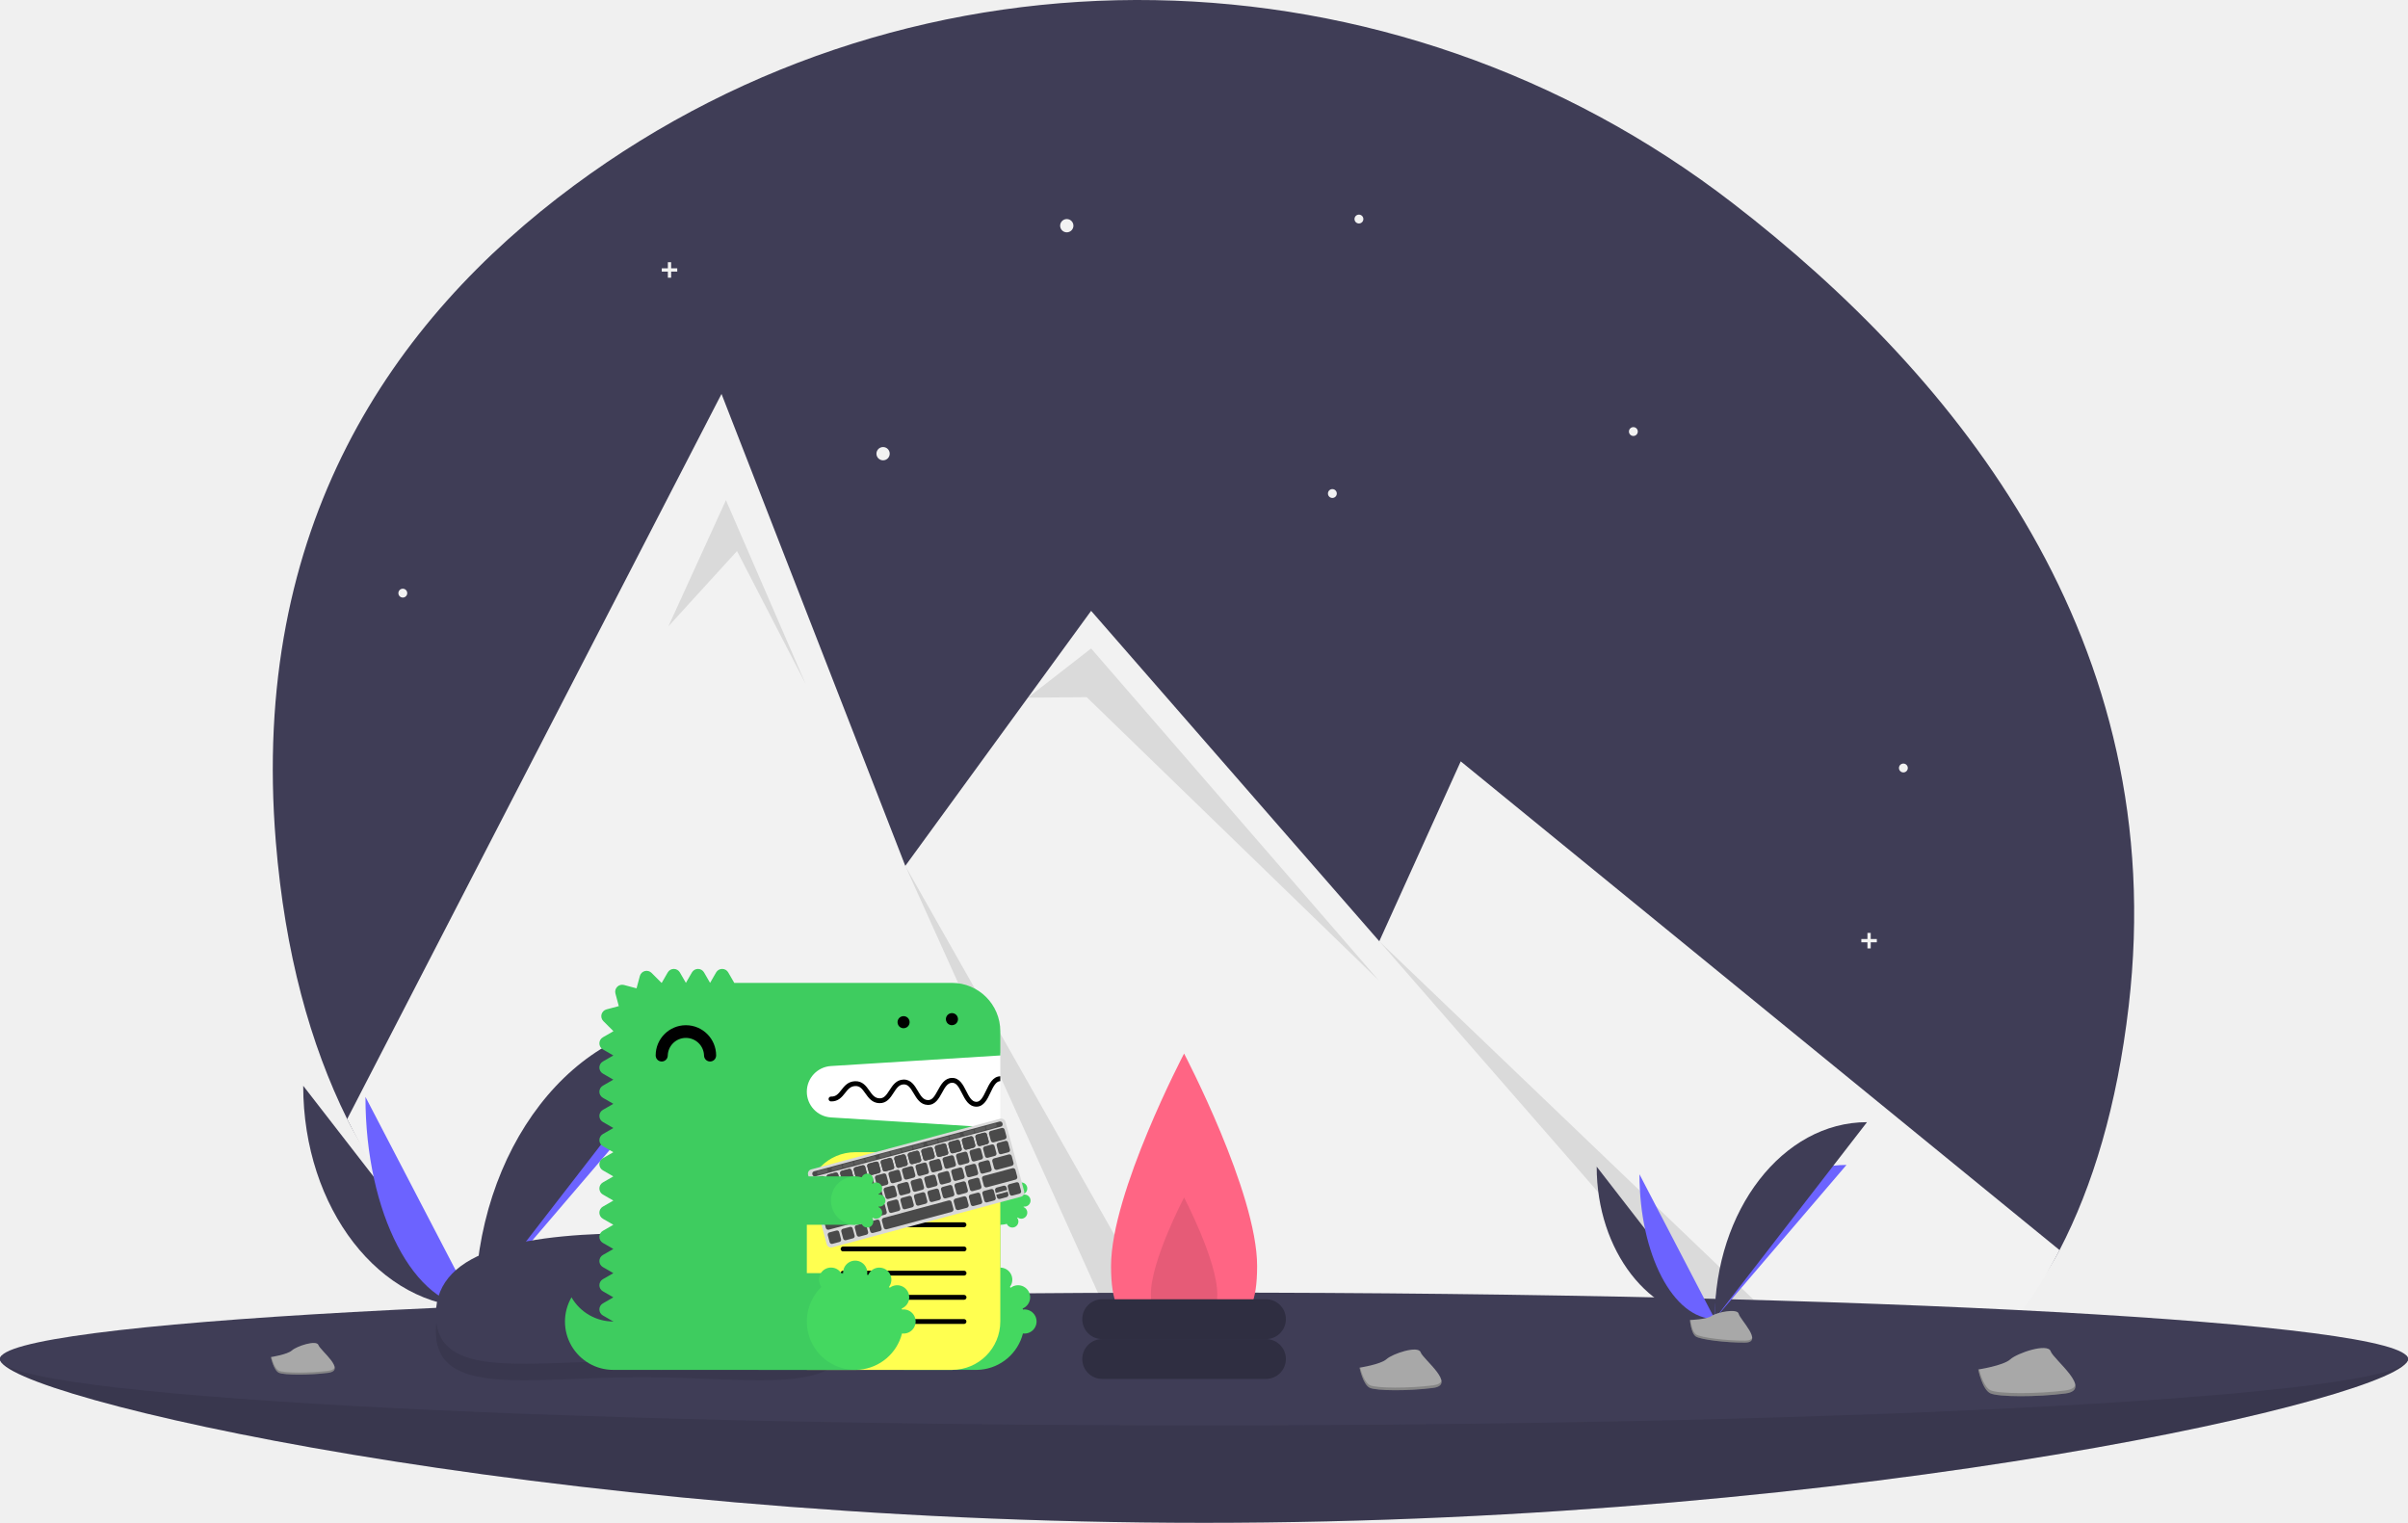
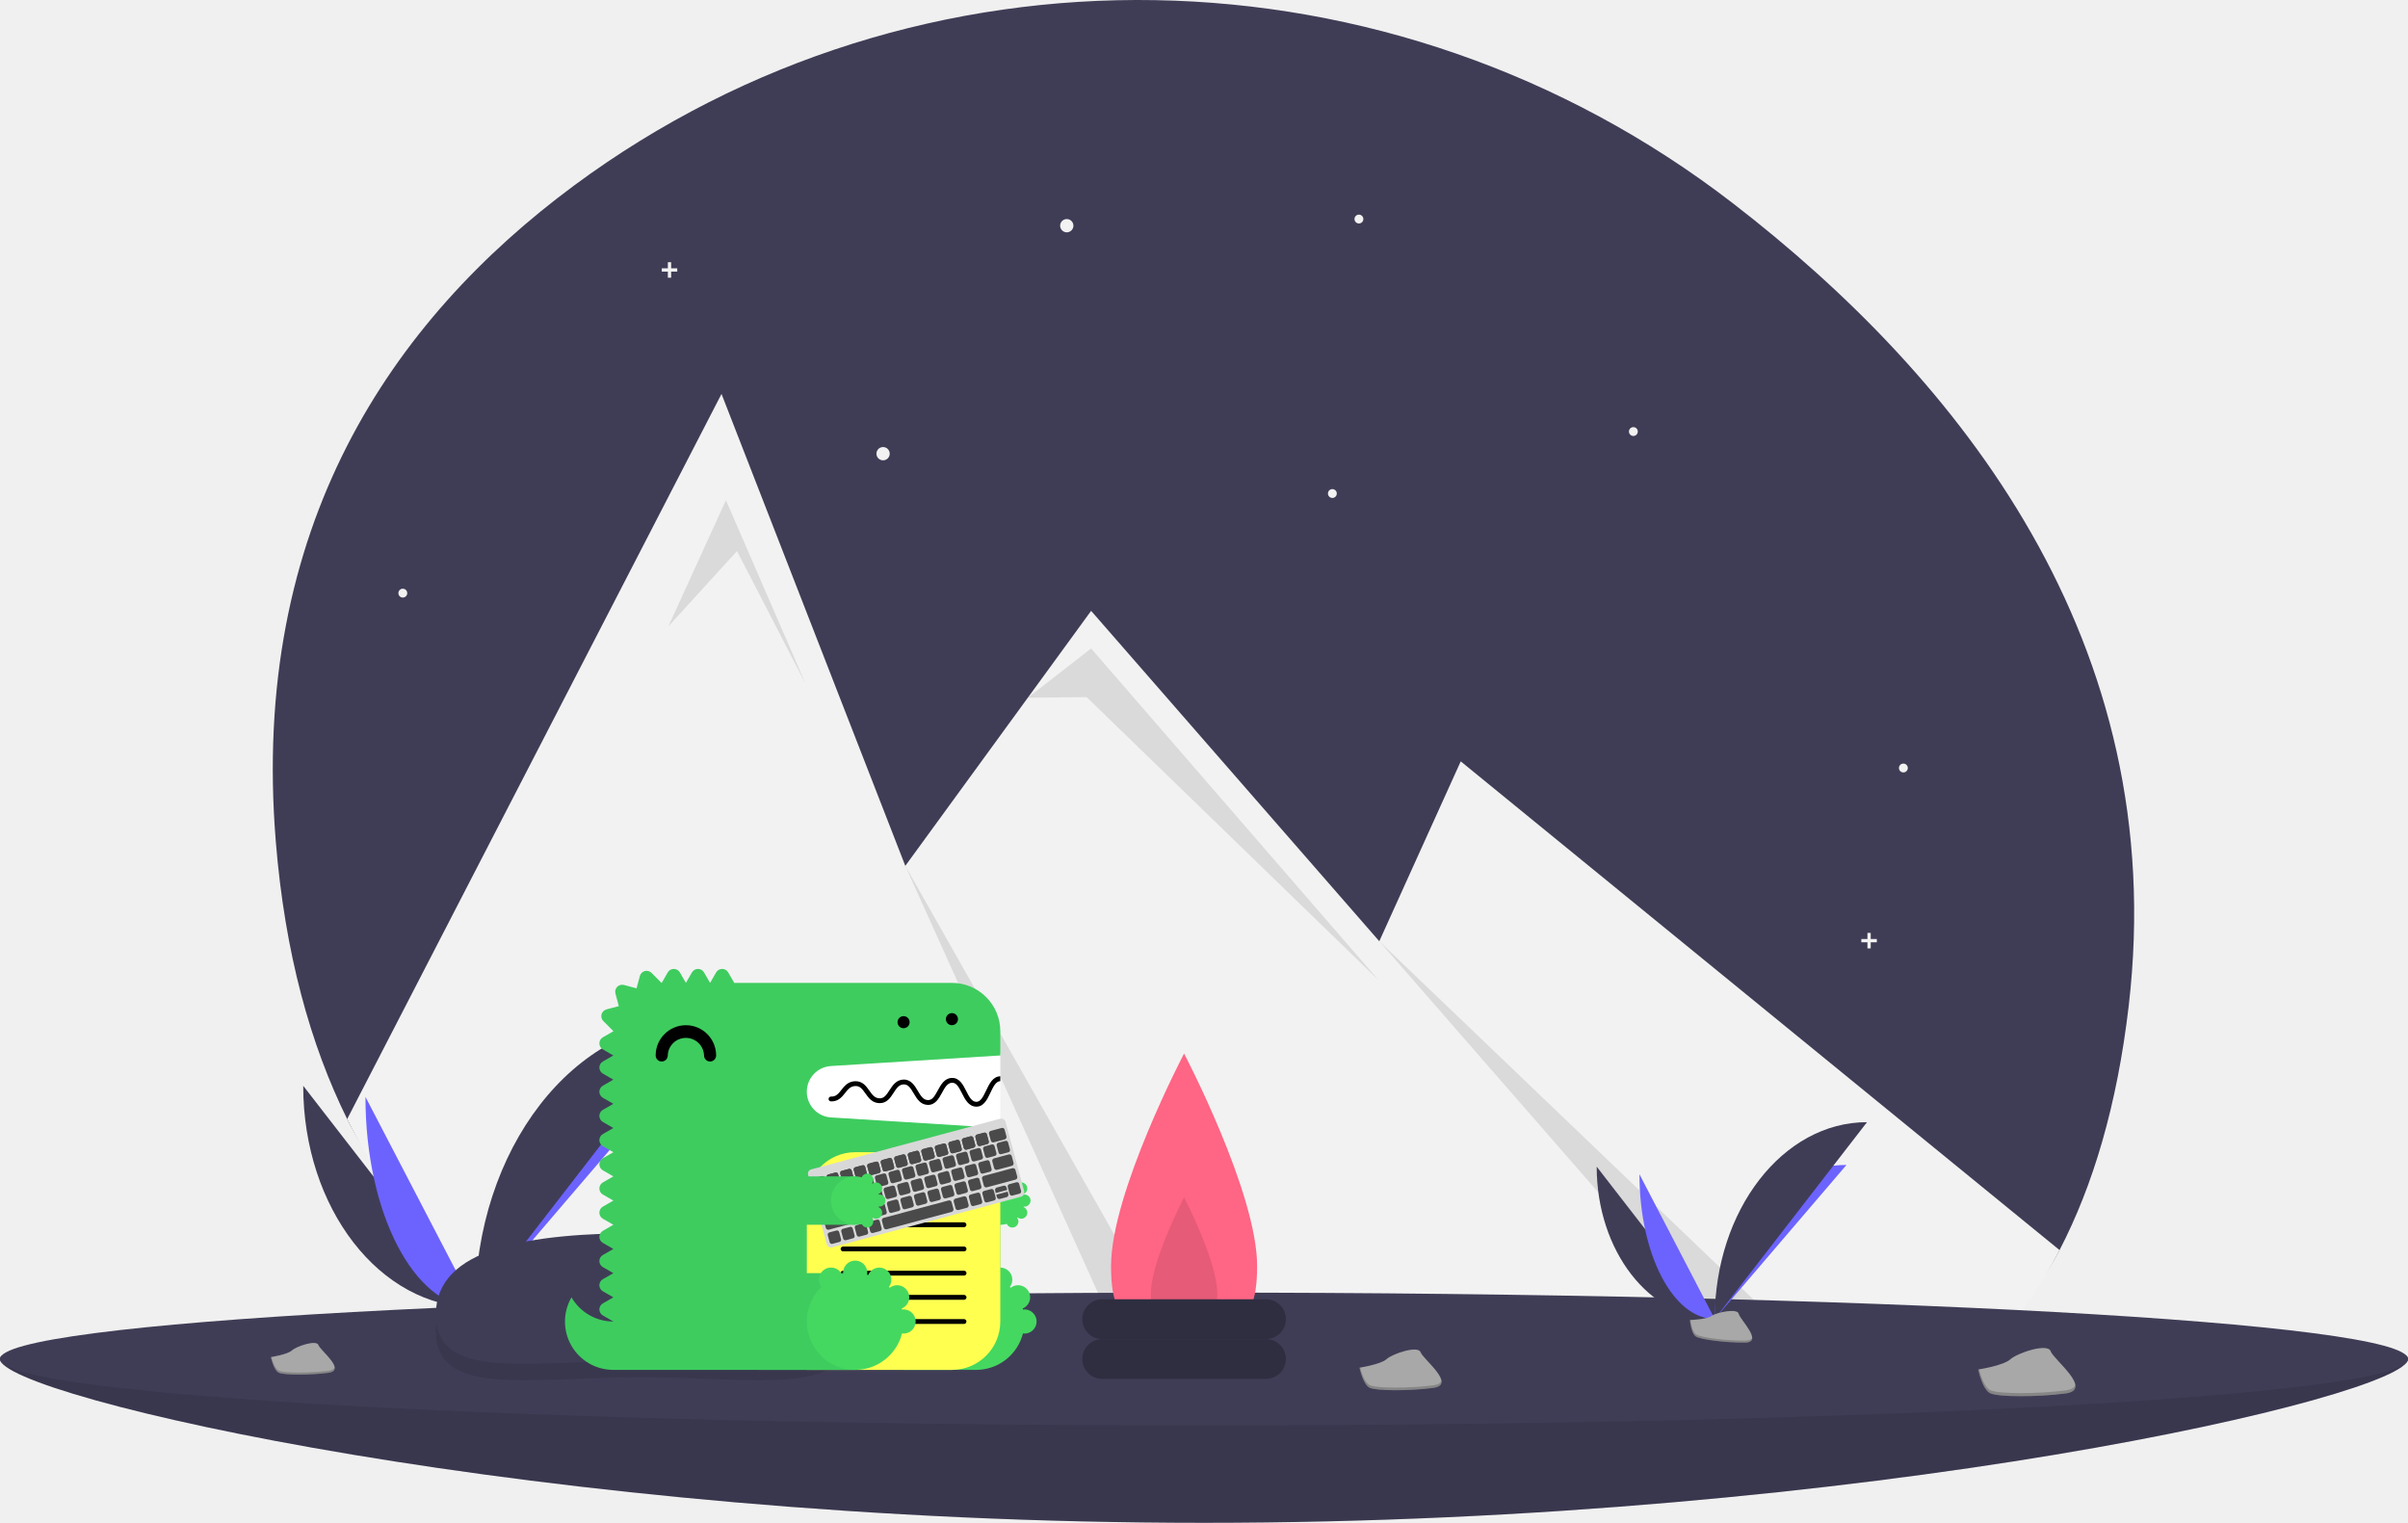
<svg xmlns="http://www.w3.org/2000/svg" width="1088" height="687.962" viewBox="0 0 1088 687.962">
  <g id="Group_12" data-name="Group 12" transform="translate(-57 -56)">
    <g id="Group_11" data-name="Group 11" transform="translate(57 56)">
      <path id="Path_83" data-name="Path 83" d="M1017.81,560.461c-5.27,45.15-16.22,81.4-31.25,110.31-20,38.52-54.21,54.04-84.77,70.28a193.275,193.275,0,0,1-27.46,11.94c-55.61,19.3-117.85,14.18-166.74,3.99a657.282,657.282,0,0,0-104.09-13.16q-14.97-.675-29.97-.67c-15.42.02-293.07,5.29-360.67-131.57-16.69-33.76-28.13-75-32.24-125.27-11.63-142.12,52.29-235.46,134.74-296.47,155.97-115.41,369.76-110.57,523.43,7.88C941.15,276.621,1036.99,396.031,1017.81,560.461Z" transform="translate(-56 -106.019)" fill="#3f3d56" />
      <path id="Path_84" data-name="Path 84" d="M986.56,670.771c-20,38.52-47.21,64.04-77.77,80.28a193.272,193.272,0,0,1-27.46,11.94c-55.61,19.3-117.85,14.18-166.74,3.99a657.3,657.3,0,0,0-104.09-13.16q-14.97-.675-29.97-.67-23.13.03-46.25,1.72c-100.17,7.36-253.82-6.43-321.42-143.29L382,283.981,444.95,445.6l20.09,51.59,55.37-75.98L549,381.981l130.2,149.27,36.8-81.27L970.78,657.9l14.21,11.59Z" transform="translate(-56 -106.019)" fill="#f2f2f2" />
      <path id="Path_85" data-name="Path 85" d="M302,282.962l26-57,36,83-31-60Z" opacity="0.1" />
      <path id="Path_86" data-name="Path 86" d="M610.5,753.821q-14.97-.675-29.97-.67L465.04,497.191Z" transform="translate(-56 -106.019)" opacity="0.1" />
      <path id="Path_87" data-name="Path 87" d="M464.411,315.191,493,292.962l130,150-132-128Z" opacity="0.1" />
      <path id="Path_88" data-name="Path 88" d="M908.79,751.051a193.265,193.265,0,0,1-27.46,11.94L679.2,531.251Z" transform="translate(-56 -106.019)" opacity="0.1" />
      <circle id="Ellipse_11" data-name="Ellipse 11" cx="3" cy="3" r="3" transform="translate(479 98.962)" fill="#f2f2f2" />
      <circle id="Ellipse_12" data-name="Ellipse 12" cx="3" cy="3" r="3" transform="translate(396 201.962)" fill="#f2f2f2" />
      <circle id="Ellipse_13" data-name="Ellipse 13" cx="2" cy="2" r="2" transform="translate(600 220.962)" fill="#f2f2f2" />
      <circle id="Ellipse_14" data-name="Ellipse 14" cx="2" cy="2" r="2" transform="translate(180 265.962)" fill="#f2f2f2" />
      <circle id="Ellipse_15" data-name="Ellipse 15" cx="2" cy="2" r="2" transform="translate(612 96.962)" fill="#f2f2f2" />
      <circle id="Ellipse_16" data-name="Ellipse 16" cx="2" cy="2" r="2" transform="translate(736 192.962)" fill="#f2f2f2" />
      <circle id="Ellipse_17" data-name="Ellipse 17" cx="2" cy="2" r="2" transform="translate(858 344.962)" fill="#f2f2f2" />
      <path id="Path_89" data-name="Path 89" d="M306,121.222h-2.76v-2.76h-1.48v2.76H299V122.7h2.76v2.759h1.48V122.7H306Z" fill="#f2f2f2" />
      <path id="Path_90" data-name="Path 90" d="M848,424.222h-2.76v-2.76h-1.48v2.76H841V425.7h2.76v2.759h1.48V425.7H848Z" fill="#f2f2f2" />
      <path id="Path_91" data-name="Path 91" d="M1144,719.981c0,16.569-243.557,74-544,74s-544-57.431-544-74,243.557,14,544,14S1144,703.413,1144,719.981Z" transform="translate(-56 -106.019)" fill="#3f3d56" />
      <path id="Path_92" data-name="Path 92" d="M1144,719.981c0,16.569-243.557,74-544,74s-544-57.431-544-74,243.557,14,544,14S1144,703.413,1144,719.981Z" transform="translate(-56 -106.019)" opacity="0.1" />
      <ellipse id="Ellipse_18" data-name="Ellipse 18" cx="544" cy="30" rx="544" ry="30" transform="translate(0 583.962)" fill="#3f3d56" />
      <path id="Path_93" data-name="Path 93" d="M624,677.981c0,33.137-14.775,24-33,24s-33,9.137-33-24,33-96,33-96S624,644.844,624,677.981Z" transform="translate(-56 -106.019)" fill="#ff6584" />
      <path id="Path_94" data-name="Path 94" d="M606,690.66c0,15.062-6.716,10.909-15,10.909s-15,4.153-15-10.909,15-43.636,15-43.636S606,675.6,606,690.66Z" transform="translate(-56 -106.019)" opacity="0.1" />
      <rect id="Rectangle_97" data-name="Rectangle 97" width="92" height="18" rx="9" transform="translate(489 604.962)" fill="#2f2e41" />
      <rect id="Rectangle_98" data-name="Rectangle 98" width="92" height="18" rx="9" transform="translate(489 586.962)" fill="#2f2e41" />
      <path id="Path_95" data-name="Path 95" d="M193,596.547c0,55.343,34.719,100.126,77.626,100.126" transform="translate(-56 -106.019)" fill="#3f3d56" />
      <path id="Path_96" data-name="Path 96" d="M270.626,696.673c0-55.965,38.745-101.251,86.626-101.251" transform="translate(-56 -106.019)" fill="#6c63ff" />
      <path id="Path_97" data-name="Path 97" d="M221.125,601.564c0,52.57,22.14,95.109,49.5,95.109" transform="translate(-56 -106.019)" fill="#6c63ff" />
      <path id="Path_98" data-name="Path 98" d="M270.626,696.673c0-71.511,44.783-129.377,100.126-129.377" transform="translate(-56 -106.019)" fill="#3f3d56" />
      <path id="Path_99" data-name="Path 99" d="M254.3,697.379s11.009-.339,14.326-2.7,16.934-5.183,17.757-1.395,16.544,18.844,4.115,18.945-28.879-1.936-32.19-3.953S254.3,697.379,254.3,697.379Z" transform="translate(-56 -106.019)" fill="#a8a8a8" />
      <path id="Path_100" data-name="Path 100" d="M290.716,710.909c-12.429.1-28.879-1.936-32.19-3.953-2.522-1.536-3.527-7.048-3.863-9.591l-.368.014s.7,8.879,4.009,10.9,19.761,4.053,32.19,3.953c3.588-.029,4.827-1.305,4.759-3.2C294.755,710.174,293.386,710.887,290.716,710.909Z" transform="translate(-56 -106.019)" opacity="0.2" />
      <path id="Path_101" data-name="Path 101" d="M777.429,633.081c0,38.029,23.857,68.8,53.341,68.8" transform="translate(-56 -106.019)" fill="#3f3d56" />
      <path id="Path_102" data-name="Path 102" d="M830.769,701.882c0-38.456,26.623-69.575,59.525-69.575" transform="translate(-56 -106.019)" fill="#6c63ff" />
      <path id="Path_103" data-name="Path 103" d="M796.755,636.528c0,36.124,15.213,65.354,34.014,65.354" transform="translate(-56 -106.019)" fill="#6c63ff" />
      <path id="Path_104" data-name="Path 104" d="M830.769,701.882c0-49.139,30.773-88.9,68.8-88.9" transform="translate(-56 -106.019)" fill="#3f3d56" />
      <path id="Path_105" data-name="Path 105" d="M819.548,702.367s7.565-.233,9.844-1.856,11.636-3.562,12.2-.958,11.368,12.949,2.828,13.018-19.844-1.33-22.119-2.716S819.548,702.367,819.548,702.367Z" transform="translate(-56 -106.019)" fill="#a8a8a8" />
      <path id="Path_106" data-name="Path 106" d="M844.574,711.664c-8.54.069-19.844-1.33-22.119-2.716-1.733-1.056-2.423-4.843-2.654-6.59l-.253.01s.479,6.1,2.755,7.487,13.579,2.785,22.119,2.716c2.465-.02,3.317-.9,3.27-2.2C847.349,711.159,846.409,711.649,844.574,711.664Z" transform="translate(-56 -106.019)" opacity="0.2" />
      <path id="Path_107" data-name="Path 107" d="M949.813,724.718s11.36-1.729,14.5-4.591,16.89-7.488,18.217-3.667,19.494,17.447,6.633,19.107-30.153,1.609-33.835-.065S949.813,724.718,949.813,724.718Z" transform="translate(-56 -106.019)" fill="#a8a8a8" />
      <path id="Path_108" data-name="Path 108" d="M989.228,734.173c-12.86,1.659-30.153,1.609-33.835-.065-2.8-1.275-4.535-6.858-5.2-9.45l-.379.061s1.833,9.109,5.516,10.783,20.975,1.725,33.835.065c3.712-.479,4.836-1.956,4.529-3.906C993.319,732.907,991.991,733.817,989.228,734.173Z" transform="translate(-56 -106.019)" opacity="0.2" />
      <path id="Path_109" data-name="Path 109" d="M670.26,723.9s9.587-1.459,12.237-3.875,14.255-6.32,15.374-3.095,16.452,14.725,5.6,16.125-25.448,1.358-28.555-.055S670.26,723.9,670.26,723.9Z" transform="translate(-56 -106.019)" fill="#a8a8a8" />
      <path id="Path_110" data-name="Path 110" d="M703.524,731.875c-10.853,1.4-25.448,1.358-28.555-.055-2.367-1.076-3.827-5.788-4.39-7.976l-.32.051s1.547,7.687,4.655,9.1,17.7,1.456,28.555.055c3.133-.4,4.081-1.651,3.822-3.3C706.977,730.807,705.856,731.575,703.524,731.875Z" transform="translate(-56 -106.019)" opacity="0.2" />
      <path id="Path_111" data-name="Path 111" d="M178.389,719.109s7.463-1.136,9.527-3.016,11.1-4.92,11.969-2.409,12.808,11.463,4.358,12.553-19.811,1.057-22.23-.043S178.389,719.109,178.389,719.109Z" transform="translate(-56 -106.019)" fill="#a8a8a8" />
      <path id="Path_112" data-name="Path 112" d="M204.285,725.321c-8.449,1.09-19.811,1.057-22.23-.043-1.842-.838-2.979-4.506-3.417-6.209l-.249.04s1.2,5.984,3.624,7.085,13.781,1.133,22.23.043c2.439-.315,3.177-1.285,2.976-2.566C206.973,724.489,206.1,725.087,204.285,725.321Z" transform="translate(-56 -106.019)" opacity="0.2" />
      <path id="Path_113" data-name="Path 113" d="M439.7,707.337c0,30.22-42.124,20.873-93.7,20.873s-93.074,9.347-93.074-20.873,42.118-36.793,93.694-36.793S439.7,677.117,439.7,707.337Z" transform="translate(-56 -106.019)" opacity="0.1" />
      <path id="Path_114" data-name="Path 114" d="M439.7,699.9c0,30.22-42.124,20.873-93.7,20.873s-93.074,9.347-93.074-20.873S295.04,663.1,346.616,663.1,439.7,669.676,439.7,699.9Z" transform="translate(-56 -106.019)" fill="#3f3d56" />
    </g>
    <g id="docusaurus_keytar" transform="translate(312.271 493.733)">
      <path id="Path_40" data-name="Path 40" d="M99,52h91.791V89.153H99Z" transform="translate(5.904 -14.001)" fill="#fff" fill-rule="evenodd" />
      <path id="Path_41" data-name="Path 41" d="M24.855,163.927A21.828,21.828,0,0,1,5.947,153a21.829,21.829,0,0,0,18.908,32.782H46.71V163.927Z" transform="translate(-3 -4.634)" fill="#3ecc5f" fill-rule="evenodd" />
      <path id="Path_42" data-name="Path 42" d="M121.861,61.1l76.514-4.782V45.39A21.854,21.854,0,0,0,176.52,23.535H78.173L75.441,18.8a3.154,3.154,0,0,0-5.464,0l-2.732,4.732L64.513,18.8a3.154,3.154,0,0,0-5.464,0l-2.732,4.732L53.586,18.8a3.154,3.154,0,0,0-5.464,0L45.39,23.535c-.024,0-.046,0-.071,0l-4.526-4.525a3.153,3.153,0,0,0-5.276,1.414l-1.5,5.577-5.674-1.521a3.154,3.154,0,0,0-3.863,3.864L26,34.023l-5.575,1.494a3.155,3.155,0,0,0-1.416,5.278l4.526,4.526c0,.023,0,.046,0,.07L18.8,48.122a3.154,3.154,0,0,0,0,5.464l4.732,2.732L18.8,59.05a3.154,3.154,0,0,0,0,5.464l4.732,2.732L18.8,69.977a3.154,3.154,0,0,0,0,5.464l4.732,2.732L18.8,80.9a3.154,3.154,0,0,0,0,5.464L23.535,89.1,18.8,91.832a3.154,3.154,0,0,0,0,5.464l4.732,2.732L18.8,102.76a3.154,3.154,0,0,0,0,5.464l4.732,2.732L18.8,113.687a3.154,3.154,0,0,0,0,5.464l4.732,2.732L18.8,124.615a3.154,3.154,0,0,0,0,5.464l4.732,2.732L18.8,135.542a3.154,3.154,0,0,0,0,5.464l4.732,2.732L18.8,146.469a3.154,3.154,0,0,0,0,5.464l4.732,2.732L18.8,157.4a3.154,3.154,0,0,0,0,5.464l4.732,2.732L18.8,168.324a3.154,3.154,0,0,0,0,5.464l4.732,2.732A21.854,21.854,0,0,0,45.39,198.375H176.52a21.854,21.854,0,0,0,21.855-21.855V89.1l-76.514-4.782a11.632,11.632,0,0,1,0-23.219" transform="translate(-1.681 -17.226)" fill="#3ecc5f" fill-rule="evenodd" />
      <path id="Path_43" data-name="Path 43" d="M143,186.71h32.782V143H143Z" transform="translate(9.984 -5.561)" fill="#3ecc5f" fill-rule="evenodd" />
      <path id="Path_44" data-name="Path 44" d="M196.71,159.855a5.438,5.438,0,0,0-.7.07c-.042-.164-.081-.329-.127-.493a5.457,5.457,0,1,0-5.4-9.372q-.181-.185-.366-.367a5.454,5.454,0,1,0-9.384-5.4c-.162-.046-.325-.084-.486-.126a5.467,5.467,0,1,0-10.788,0c-.162.042-.325.08-.486.126a5.457,5.457,0,1,0-9.384,5.4,21.843,21.843,0,1,0,36.421,21.02,5.452,5.452,0,1,0,.7-10.858" transform="translate(10.912 -6.025)" fill="#44d860" fill-rule="evenodd" />
      <path id="Path_45" data-name="Path 45" d="M153,124.855h32.782V103H153Z" transform="translate(10.912 -9.271)" fill="#3ecc5f" fill-rule="evenodd" />
      <path id="Path_46" data-name="Path 46" d="M194.855,116.765a2.732,2.732,0,1,0,0-5.464,2.811,2.811,0,0,0-.349.035c-.022-.082-.04-.164-.063-.246a2.733,2.733,0,0,0-1.052-5.253,2.7,2.7,0,0,0-1.648.566q-.09-.093-.184-.184a2.7,2.7,0,0,0,.553-1.633,2.732,2.732,0,0,0-5.245-1.07,10.928,10.928,0,1,0,0,21.031,2.732,2.732,0,0,0,5.245-1.07,2.7,2.7,0,0,0-.553-1.633q.093-.09.184-.184a2.7,2.7,0,0,0,1.648.566,2.732,2.732,0,0,0,1.052-5.253c.023-.081.042-.164.063-.246a2.814,2.814,0,0,0,.349.035" transform="translate(12.767 -9.377)" fill="#44d860" fill-rule="evenodd" />
      <path id="Path_47" data-name="Path 47" d="M65.087,56.891a2.732,2.732,0,0,1-2.732-2.732,8.2,8.2,0,0,0-16.391,0,2.732,2.732,0,0,1-5.464,0,13.659,13.659,0,0,1,27.319,0,2.732,2.732,0,0,1-2.732,2.732" transform="translate(0.478 -15.068)" fill-rule="evenodd" />
      <path id="Path_48" data-name="Path 48" d="M103,191.347h65.565a21.854,21.854,0,0,0,21.855-21.855V93H124.855A21.854,21.854,0,0,0,103,114.855Z" transform="translate(6.275 -10.199)" fill="#ffff50" fill-rule="evenodd" />
      <path id="Path_49" data-name="Path 49" d="M173.216,129.787H118.535a1.093,1.093,0,1,1,0-2.185h54.681a1.093,1.093,0,0,1,0,2.185m0,21.855H118.535a1.093,1.093,0,1,1,0-2.186h54.681a1.093,1.093,0,0,1,0,2.186m0,21.855H118.535a1.093,1.093,0,1,1,0-2.185h54.681a1.093,1.093,0,0,1,0,2.185m0-54.434H118.535a1.093,1.093,0,1,1,0-2.185h54.681a1.093,1.093,0,0,1,0,2.185m0,21.652H118.535a1.093,1.093,0,1,1,0-2.186h54.681a1.093,1.093,0,0,1,0,2.186m0,21.855H118.535a1.093,1.093,0,1,1,0-2.186h54.681a1.093,1.093,0,0,1,0,2.186M189.585,61.611c-.013,0-.024-.007-.037-.005-3.377.115-4.974,3.492-6.384,6.472-1.471,3.114-2.608,5.139-4.473,5.078-2.064-.074-3.244-2.406-4.494-4.874-1.436-2.835-3.075-6.049-6.516-5.929-3.329.114-4.932,3.053-6.346,5.646-1.5,2.762-2.529,4.442-4.5,4.364-2.106-.076-3.225-1.972-4.52-4.167-1.444-2.443-3.112-5.191-6.487-5.1-3.272.113-4.879,2.606-6.3,4.808-1.5,2.328-2.552,3.746-4.551,3.662-2.156-.076-3.27-1.65-4.558-3.472-1.447-2.047-3.077-4.363-6.442-4.251-3.2.109-4.807,2.153-6.224,3.954-1.346,1.709-2.4,3.062-4.621,2.977a1.093,1.093,0,0,0-.079,2.186c3.3.11,4.967-1.967,6.417-3.81,1.286-1.635,2.4-3.045,4.582-3.12,2.1-.09,3.091,1.218,4.584,3.327,1.417,2,3.026,4.277,6.263,4.394,3.391.114,5.022-2.42,6.467-4.663,1.292-2,2.406-3.734,4.535-3.807,1.959-.073,3.026,1.475,4.529,4.022,1.417,2.4,3.023,5.121,6.324,5.241,3.415.118,5.064-2.863,6.5-5.5,1.245-2.282,2.419-4.437,4.5-4.509,1.959-.046,2.981,1.743,4.492,4.732,1.412,2.79,3.013,5.95,6.365,6.071l.185,0c3.348,0,4.937-3.36,6.343-6.331,1.245-2.634,2.423-5.114,4.444-5.216Z" transform="translate(7.109 -13.11)" fill-rule="evenodd" />
      <path id="Path_50" data-name="Path 50" d="M83,186.71h43.71V143H83Z" transform="translate(4.42 -5.561)" fill="#3ecc5f" fill-rule="evenodd" />
      <g id="Group_8" data-name="Group 8" transform="matrix(0.966, -0.259, 0.259, 0.966, 109.327, 91.085)">
        <rect id="Rectangle_3" data-name="Rectangle 3" width="92.361" height="36.462" rx="2" transform="translate(0 0)" fill="#d8d8d8" />
        <g id="Group_2" data-name="Group 2" transform="translate(1.531 23.03)">
          <rect id="Rectangle_4" data-name="Rectangle 4" width="5.336" height="5.336" rx="1" transform="translate(16.797 0)" fill="#4a4a4a" />
          <rect id="Rectangle_5" data-name="Rectangle 5" width="5.336" height="5.336" rx="1" transform="translate(23.12 0)" fill="#4a4a4a" />
          <rect id="Rectangle_6" data-name="Rectangle 6" width="5.336" height="5.336" rx="1" transform="translate(29.444 0)" fill="#4a4a4a" />
          <rect id="Rectangle_7" data-name="Rectangle 7" width="5.336" height="5.336" rx="1" transform="translate(35.768 0)" fill="#4a4a4a" />
          <rect id="Rectangle_8" data-name="Rectangle 8" width="5.336" height="5.336" rx="1" transform="translate(42.091 0)" fill="#4a4a4a" />
          <rect id="Rectangle_9" data-name="Rectangle 9" width="5.336" height="5.336" rx="1" transform="translate(48.415 0)" fill="#4a4a4a" />
          <rect id="Rectangle_10" data-name="Rectangle 10" width="5.336" height="5.336" rx="1" transform="translate(54.739 0)" fill="#4a4a4a" />
          <rect id="Rectangle_11" data-name="Rectangle 11" width="5.336" height="5.336" rx="1" transform="translate(61.063 0)" fill="#4a4a4a" />
          <rect id="Rectangle_12" data-name="Rectangle 12" width="5.336" height="5.336" rx="1" transform="translate(67.386 0)" fill="#4a4a4a" />
          <path id="Path_51" data-name="Path 51" d="M1.093,0H14.518a1.093,1.093,0,0,1,1.093,1.093V4.243a1.093,1.093,0,0,1-1.093,1.093H1.093A1.093,1.093,0,0,1,0,4.243V1.093A1.093,1.093,0,0,1,1.093,0ZM75,0H88.426a1.093,1.093,0,0,1,1.093,1.093V4.243a1.093,1.093,0,0,1-1.093,1.093H75a1.093,1.093,0,0,1-1.093-1.093V1.093A1.093,1.093,0,0,1,75,0Z" transform="translate(0 0)" fill="#4a4a4a" fill-rule="evenodd" />
        </g>
        <g id="Group_3" data-name="Group 3" transform="translate(1.531 10.261)">
          <path id="Path_52" data-name="Path 52" d="M1.093,0H6.218A1.093,1.093,0,0,1,7.31,1.093V4.242A1.093,1.093,0,0,1,6.218,5.335H1.093A1.093,1.093,0,0,1,0,4.242V1.093A1.093,1.093,0,0,1,1.093,0Z" transform="translate(0 0)" fill="#4a4a4a" fill-rule="evenodd" />
          <rect id="Rectangle_13" data-name="Rectangle 13" width="5.336" height="5.336" rx="1" transform="translate(8.299 0)" fill="#4a4a4a" />
          <rect id="Rectangle_14" data-name="Rectangle 14" width="5.336" height="5.336" rx="1" transform="translate(14.623 0)" fill="#4a4a4a" />
          <rect id="Rectangle_15" data-name="Rectangle 15" width="5.336" height="5.336" rx="1" transform="translate(20.947 0)" fill="#4a4a4a" />
          <rect id="Rectangle_16" data-name="Rectangle 16" width="5.336" height="5.336" rx="1" transform="translate(27.271 0)" fill="#4a4a4a" />
          <rect id="Rectangle_17" data-name="Rectangle 17" width="5.336" height="5.336" rx="1" transform="translate(33.594 0)" fill="#4a4a4a" />
          <rect id="Rectangle_18" data-name="Rectangle 18" width="5.336" height="5.336" rx="1" transform="translate(39.918 0)" fill="#4a4a4a" />
          <rect id="Rectangle_19" data-name="Rectangle 19" width="5.336" height="5.336" rx="1" transform="translate(46.242 0)" fill="#4a4a4a" />
          <rect id="Rectangle_20" data-name="Rectangle 20" width="5.336" height="5.336" rx="1" transform="translate(52.565 0)" fill="#4a4a4a" />
          <rect id="Rectangle_21" data-name="Rectangle 21" width="5.336" height="5.336" rx="1" transform="translate(58.888 0)" fill="#4a4a4a" />
          <rect id="Rectangle_22" data-name="Rectangle 22" width="5.336" height="5.336" rx="1" transform="translate(65.212 0)" fill="#4a4a4a" />
          <rect id="Rectangle_23" data-name="Rectangle 23" width="5.336" height="5.336" rx="1" transform="translate(71.536 0)" fill="#4a4a4a" />
          <rect id="Rectangle_24" data-name="Rectangle 24" width="5.336" height="5.336" rx="1" transform="translate(77.859 0)" fill="#4a4a4a" />
          <rect id="Rectangle_25" data-name="Rectangle 25" width="5.336" height="5.336" rx="1" transform="translate(84.183 0)" fill="#4a4a4a" />
        </g>
        <g id="Group_4" data-name="Group 4" transform="translate(91.05 9.546) rotate(180)">
          <path id="Path_53" data-name="Path 53" d="M1.093,0H6.219A1.093,1.093,0,0,1,7.312,1.093v3.15A1.093,1.093,0,0,1,6.219,5.336H1.093A1.093,1.093,0,0,1,0,4.243V1.093A1.093,1.093,0,0,1,1.093,0Z" transform="translate(0 0)" fill="#4a4a4a" fill-rule="evenodd" />
          <rect id="Rectangle_26" data-name="Rectangle 26" width="5.336" height="5.336" rx="1" transform="translate(8.299 0)" fill="#4a4a4a" />
          <rect id="Rectangle_27" data-name="Rectangle 27" width="5.336" height="5.336" rx="1" transform="translate(14.623 0)" fill="#4a4a4a" />
          <rect id="Rectangle_28" data-name="Rectangle 28" width="5.336" height="5.336" rx="1" transform="translate(20.947 0)" fill="#4a4a4a" />
          <rect id="Rectangle_29" data-name="Rectangle 29" width="5.336" height="5.336" rx="1" transform="translate(27.271 0)" fill="#4a4a4a" />
          <rect id="Rectangle_30" data-name="Rectangle 30" width="5.336" height="5.336" rx="1" transform="translate(33.594 0)" fill="#4a4a4a" />
          <rect id="Rectangle_31" data-name="Rectangle 31" width="5.336" height="5.336" rx="1" transform="translate(39.918 0)" fill="#4a4a4a" />
          <rect id="Rectangle_32" data-name="Rectangle 32" width="5.336" height="5.336" rx="1" transform="translate(46.242 0)" fill="#4a4a4a" />
          <rect id="Rectangle_33" data-name="Rectangle 33" width="5.336" height="5.336" rx="1" transform="translate(52.565 0)" fill="#4a4a4a" />
          <rect id="Rectangle_34" data-name="Rectangle 34" width="5.336" height="5.336" rx="1" transform="translate(58.889 0)" fill="#4a4a4a" />
          <rect id="Rectangle_35" data-name="Rectangle 35" width="5.336" height="5.336" rx="1" transform="translate(65.213 0)" fill="#4a4a4a" />
          <rect id="Rectangle_36" data-name="Rectangle 36" width="5.336" height="5.336" rx="1" transform="translate(71.537 0)" fill="#4a4a4a" />
          <rect id="Rectangle_37" data-name="Rectangle 37" width="5.336" height="5.336" rx="1" transform="translate(77.86 0)" fill="#4a4a4a" />
          <rect id="Rectangle_38" data-name="Rectangle 38" width="5.336" height="5.336" rx="1" transform="translate(84.183 0)" fill="#4a4a4a" />
          <rect id="Rectangle_39" data-name="Rectangle 39" width="5.336" height="5.336" rx="1" transform="translate(8.299 0)" fill="#4a4a4a" />
          <rect id="Rectangle_40" data-name="Rectangle 40" width="5.336" height="5.336" rx="1" transform="translate(14.623 0)" fill="#4a4a4a" />
          <rect id="Rectangle_41" data-name="Rectangle 41" width="5.336" height="5.336" rx="1" transform="translate(20.947 0)" fill="#4a4a4a" />
          <rect id="Rectangle_42" data-name="Rectangle 42" width="5.336" height="5.336" rx="1" transform="translate(27.271 0)" fill="#4a4a4a" />
          <rect id="Rectangle_43" data-name="Rectangle 43" width="5.336" height="5.336" rx="1" transform="translate(33.594 0)" fill="#4a4a4a" />
          <rect id="Rectangle_44" data-name="Rectangle 44" width="5.336" height="5.336" rx="1" transform="translate(39.918 0)" fill="#4a4a4a" />
          <rect id="Rectangle_45" data-name="Rectangle 45" width="5.336" height="5.336" rx="1" transform="translate(46.242 0)" fill="#4a4a4a" />
          <rect id="Rectangle_46" data-name="Rectangle 46" width="5.336" height="5.336" rx="1" transform="translate(52.565 0)" fill="#4a4a4a" />
          <rect id="Rectangle_47" data-name="Rectangle 47" width="5.336" height="5.336" rx="1" transform="translate(58.889 0)" fill="#4a4a4a" />
          <rect id="Rectangle_48" data-name="Rectangle 48" width="5.336" height="5.336" rx="1" transform="translate(65.213 0)" fill="#4a4a4a" />
          <rect id="Rectangle_49" data-name="Rectangle 49" width="5.336" height="5.336" rx="1" transform="translate(71.537 0)" fill="#4a4a4a" />
          <rect id="Rectangle_50" data-name="Rectangle 50" width="5.336" height="5.336" rx="1" transform="translate(77.86 0)" fill="#4a4a4a" />
          <rect id="Rectangle_51" data-name="Rectangle 51" width="5.336" height="5.336" rx="1" transform="translate(84.183 0)" fill="#4a4a4a" />
        </g>
        <g id="Group_6" data-name="Group 6" transform="translate(1.531 16.584)">
          <path id="Path_54" data-name="Path 54" d="M1.093,0h7.3A1.093,1.093,0,0,1,9.485,1.093v3.15A1.093,1.093,0,0,1,8.392,5.336h-7.3A1.093,1.093,0,0,1,0,4.243V1.094A1.093,1.093,0,0,1,1.093,0Z" transform="translate(0 0)" fill="#4a4a4a" fill-rule="evenodd" />
          <g id="Group_5" data-name="Group 5" transform="translate(10.671 0)">
            <rect id="Rectangle_52" data-name="Rectangle 52" width="5.336" height="5.336" rx="1" fill="#4a4a4a" />
            <rect id="Rectangle_53" data-name="Rectangle 53" width="5.336" height="5.336" rx="1" transform="translate(6.324 0)" fill="#4a4a4a" />
            <rect id="Rectangle_54" data-name="Rectangle 54" width="5.336" height="5.336" rx="1" transform="translate(12.647 0)" fill="#4a4a4a" />
            <rect id="Rectangle_55" data-name="Rectangle 55" width="5.336" height="5.336" rx="1" transform="translate(18.971 0)" fill="#4a4a4a" />
            <rect id="Rectangle_56" data-name="Rectangle 56" width="5.336" height="5.336" rx="1" transform="translate(25.295 0)" fill="#4a4a4a" />
            <rect id="Rectangle_57" data-name="Rectangle 57" width="5.336" height="5.336" rx="1" transform="translate(31.619 0)" fill="#4a4a4a" />
            <rect id="Rectangle_58" data-name="Rectangle 58" width="5.336" height="5.336" rx="1" transform="translate(37.942 0)" fill="#4a4a4a" />
            <rect id="Rectangle_59" data-name="Rectangle 59" width="5.336" height="5.336" rx="1" transform="translate(44.265 0)" fill="#4a4a4a" />
            <rect id="Rectangle_60" data-name="Rectangle 60" width="5.336" height="5.336" rx="1" transform="translate(50.589 0)" fill="#4a4a4a" />
            <rect id="Rectangle_61" data-name="Rectangle 61" width="5.336" height="5.336" rx="1" transform="translate(56.912 0)" fill="#4a4a4a" />
            <rect id="Rectangle_62" data-name="Rectangle 62" width="5.336" height="5.336" rx="1" transform="translate(63.236 0)" fill="#4a4a4a" />
          </g>
          <path id="Path_55" data-name="Path 55" d="M1.094,0H8A1.093,1.093,0,0,1,9.091,1.093v3.15A1.093,1.093,0,0,1,8,5.336H1.093A1.093,1.093,0,0,1,0,4.243V1.094A1.093,1.093,0,0,1,1.093,0Z" transform="translate(80.428 0)" fill="#4a4a4a" fill-rule="evenodd" />
        </g>
        <g id="Group_7" data-name="Group 7" transform="translate(1.531 29.627)">
          <rect id="Rectangle_63" data-name="Rectangle 63" width="5.336" height="5.336" rx="1" transform="translate(0 0)" fill="#4a4a4a" />
          <rect id="Rectangle_64" data-name="Rectangle 64" width="5.336" height="5.336" rx="1" transform="translate(6.324 0)" fill="#4a4a4a" />
          <rect id="Rectangle_65" data-name="Rectangle 65" width="5.336" height="5.336" rx="1" transform="translate(12.647 0)" fill="#4a4a4a" />
          <rect id="Rectangle_66" data-name="Rectangle 66" width="5.336" height="5.336" rx="1" transform="translate(18.971 0)" fill="#4a4a4a" />
          <path id="Path_56" data-name="Path 56" d="M1.093,0H31.515a1.093,1.093,0,0,1,1.093,1.093V4.244a1.093,1.093,0,0,1-1.093,1.093H1.093A1.093,1.093,0,0,1,0,4.244V1.093A1.093,1.093,0,0,1,1.093,0ZM34.687,0h3.942a1.093,1.093,0,0,1,1.093,1.093V4.244a1.093,1.093,0,0,1-1.093,1.093H34.687a1.093,1.093,0,0,1-1.093-1.093V1.093A1.093,1.093,0,0,1,34.687,0Z" transform="translate(25.294 0)" fill="#4a4a4a" fill-rule="evenodd" />
          <rect id="Rectangle_67" data-name="Rectangle 67" width="5.336" height="5.336" rx="1" transform="translate(66.003 0)" fill="#4a4a4a" />
          <rect id="Rectangle_68" data-name="Rectangle 68" width="5.336" height="5.336" rx="1" transform="translate(72.327 0)" fill="#4a4a4a" />
          <rect id="Rectangle_69" data-name="Rectangle 69" width="5.336" height="5.336" rx="1" transform="translate(84.183 0)" fill="#4a4a4a" />
          <path id="Path_57" data-name="Path 57" d="M5.336,0V1.18A1.093,1.093,0,0,1,4.243,2.273H1.093A1.093,1.093,0,0,1,0,1.18V0Z" transform="translate(83.59 2.273) rotate(180)" fill="#4a4a4a" />
          <path id="Path_58" data-name="Path 58" d="M5.336,0V1.18A1.093,1.093,0,0,1,4.243,2.273H1.093A1.093,1.093,0,0,1,0,1.18V0Z" transform="translate(78.255 3.063)" fill="#4a4a4a" />
        </g>
-         <rect id="Rectangle_70" data-name="Rectangle 70" width="88.927" height="2.371" rx="1.085" transform="translate(1.925 1.17)" fill="#4a4a4a" />
-         <rect id="Rectangle_71" data-name="Rectangle 71" width="4.986" height="1.581" rx="0.723" transform="translate(4.1 1.566)" fill="#d8d8d8" opacity="0.136" />
        <rect id="Rectangle_72" data-name="Rectangle 72" width="4.986" height="1.581" rx="0.723" transform="translate(10.923 1.566)" fill="#d8d8d8" opacity="0.136" />
        <rect id="Rectangle_73" data-name="Rectangle 73" width="4.986" height="1.581" rx="0.723" transform="translate(16.173 1.566)" fill="#d8d8d8" opacity="0.136" />
        <rect id="Rectangle_74" data-name="Rectangle 74" width="4.986" height="1.581" rx="0.723" transform="translate(21.421 1.566)" fill="#d8d8d8" opacity="0.136" />
        <rect id="Rectangle_75" data-name="Rectangle 75" width="4.986" height="1.581" rx="0.723" transform="translate(26.671 1.566)" fill="#d8d8d8" opacity="0.136" />
        <rect id="Rectangle_76" data-name="Rectangle 76" width="4.986" height="1.581" rx="0.723" transform="translate(33.232 1.566)" fill="#d8d8d8" opacity="0.136" />
        <rect id="Rectangle_77" data-name="Rectangle 77" width="4.986" height="1.581" rx="0.723" transform="translate(38.48 1.566)" fill="#d8d8d8" opacity="0.136" />
        <rect id="Rectangle_78" data-name="Rectangle 78" width="4.986" height="1.581" rx="0.723" transform="translate(43.73 1.566)" fill="#d8d8d8" opacity="0.136" />
        <rect id="Rectangle_79" data-name="Rectangle 79" width="4.986" height="1.581" rx="0.723" transform="translate(48.978 1.566)" fill="#d8d8d8" opacity="0.136" />
        <rect id="Rectangle_80" data-name="Rectangle 80" width="4.986" height="1.581" rx="0.723" transform="translate(55.54 1.566)" fill="#d8d8d8" opacity="0.136" />
        <rect id="Rectangle_81" data-name="Rectangle 81" width="4.986" height="1.581" rx="0.723" transform="translate(60.788 1.566)" fill="#d8d8d8" opacity="0.136" />
        <rect id="Rectangle_82" data-name="Rectangle 82" width="4.986" height="1.581" rx="0.723" transform="translate(66.038 1.566)" fill="#d8d8d8" opacity="0.136" />
        <rect id="Rectangle_83" data-name="Rectangle 83" width="4.986" height="1.581" rx="0.723" transform="translate(72.599 1.566)" fill="#d8d8d8" opacity="0.136" />
        <rect id="Rectangle_84" data-name="Rectangle 84" width="4.986" height="1.581" rx="0.723" transform="translate(77.847 1.566)" fill="#d8d8d8" opacity="0.136" />
        <rect id="Rectangle_85" data-name="Rectangle 85" width="4.986" height="1.581" rx="0.723" transform="translate(83.097 1.566)" fill="#d8d8d8" opacity="0.136" />
      </g>
      <path id="Path_59" data-name="Path 59" d="M146.71,159.855a5.439,5.439,0,0,0-.7.07c-.042-.164-.081-.329-.127-.493a5.457,5.457,0,1,0-5.4-9.372q-.181-.185-.366-.367a5.454,5.454,0,1,0-9.384-5.4c-.162-.046-.325-.084-.486-.126a5.467,5.467,0,1,0-10.788,0c-.162.042-.325.08-.486.126a5.457,5.457,0,1,0-9.384,5.4,21.843,21.843,0,1,0,36.421,21.02,5.452,5.452,0,1,0,.7-10.858" transform="translate(6.275 -6.025)" fill="#44d860" fill-rule="evenodd" />
      <path id="Path_60" data-name="Path 60" d="M83,124.855h43.71V103H83Z" transform="translate(4.42 -9.271)" fill="#3ecc5f" fill-rule="evenodd" />
      <path id="Path_61" data-name="Path 61" d="M134.855,116.765a2.732,2.732,0,1,0,0-5.464,2.811,2.811,0,0,0-.349.035c-.022-.082-.04-.164-.063-.246a2.733,2.733,0,0,0-1.052-5.253,2.7,2.7,0,0,0-1.648.566q-.09-.093-.184-.184a2.7,2.7,0,0,0,.553-1.633,2.732,2.732,0,0,0-5.245-1.07,10.928,10.928,0,1,0,0,21.031,2.732,2.732,0,0,0,5.245-1.07,2.7,2.7,0,0,0-.553-1.633q.093-.09.184-.184a2.7,2.7,0,0,0,1.648.566,2.732,2.732,0,0,0,1.052-5.253c.023-.081.042-.164.063-.246a2.811,2.811,0,0,0,.349.035" transform="translate(7.202 -9.377)" fill="#44d860" fill-rule="evenodd" />
      <path id="Path_62" data-name="Path 62" d="M143.232,42.33a2.967,2.967,0,0,1-.535-.055,2.754,2.754,0,0,1-.514-.153,2.838,2.838,0,0,1-.471-.251,4.139,4.139,0,0,1-.415-.339,3.2,3.2,0,0,1-.338-.415A2.7,2.7,0,0,1,140.5,39.6a2.968,2.968,0,0,1,.055-.535,3.152,3.152,0,0,1,.152-.514,2.874,2.874,0,0,1,.252-.47,2.633,2.633,0,0,1,.753-.754,2.837,2.837,0,0,1,.471-.251,2.753,2.753,0,0,1,.514-.153,2.527,2.527,0,0,1,1.071,0,2.654,2.654,0,0,1,.983.4,4.139,4.139,0,0,1,.415.339,4.019,4.019,0,0,1,.339.415,2.786,2.786,0,0,1,.251.47,2.864,2.864,0,0,1,.208,1.049,2.77,2.77,0,0,1-.8,1.934,4.139,4.139,0,0,1-.415.339,2.722,2.722,0,0,1-1.519.459m21.855-1.366a2.789,2.789,0,0,1-1.935-.8,4.162,4.162,0,0,1-.338-.415,2.7,2.7,0,0,1-.459-1.519,2.789,2.789,0,0,1,.8-1.934,4.139,4.139,0,0,1,.415-.339,2.838,2.838,0,0,1,.471-.251,2.752,2.752,0,0,1,.514-.153,2.527,2.527,0,0,1,1.071,0,2.654,2.654,0,0,1,.983.4,4.139,4.139,0,0,1,.415.339,2.79,2.79,0,0,1,.8,1.934,3.069,3.069,0,0,1-.055.535,2.779,2.779,0,0,1-.153.514,3.885,3.885,0,0,1-.251.47,4.02,4.02,0,0,1-.339.415,4.138,4.138,0,0,1-.415.339,2.722,2.722,0,0,1-1.519.459" transform="translate(9.753 -15.532)" fill-rule="evenodd" />
    </g>
  </g>
</svg>
